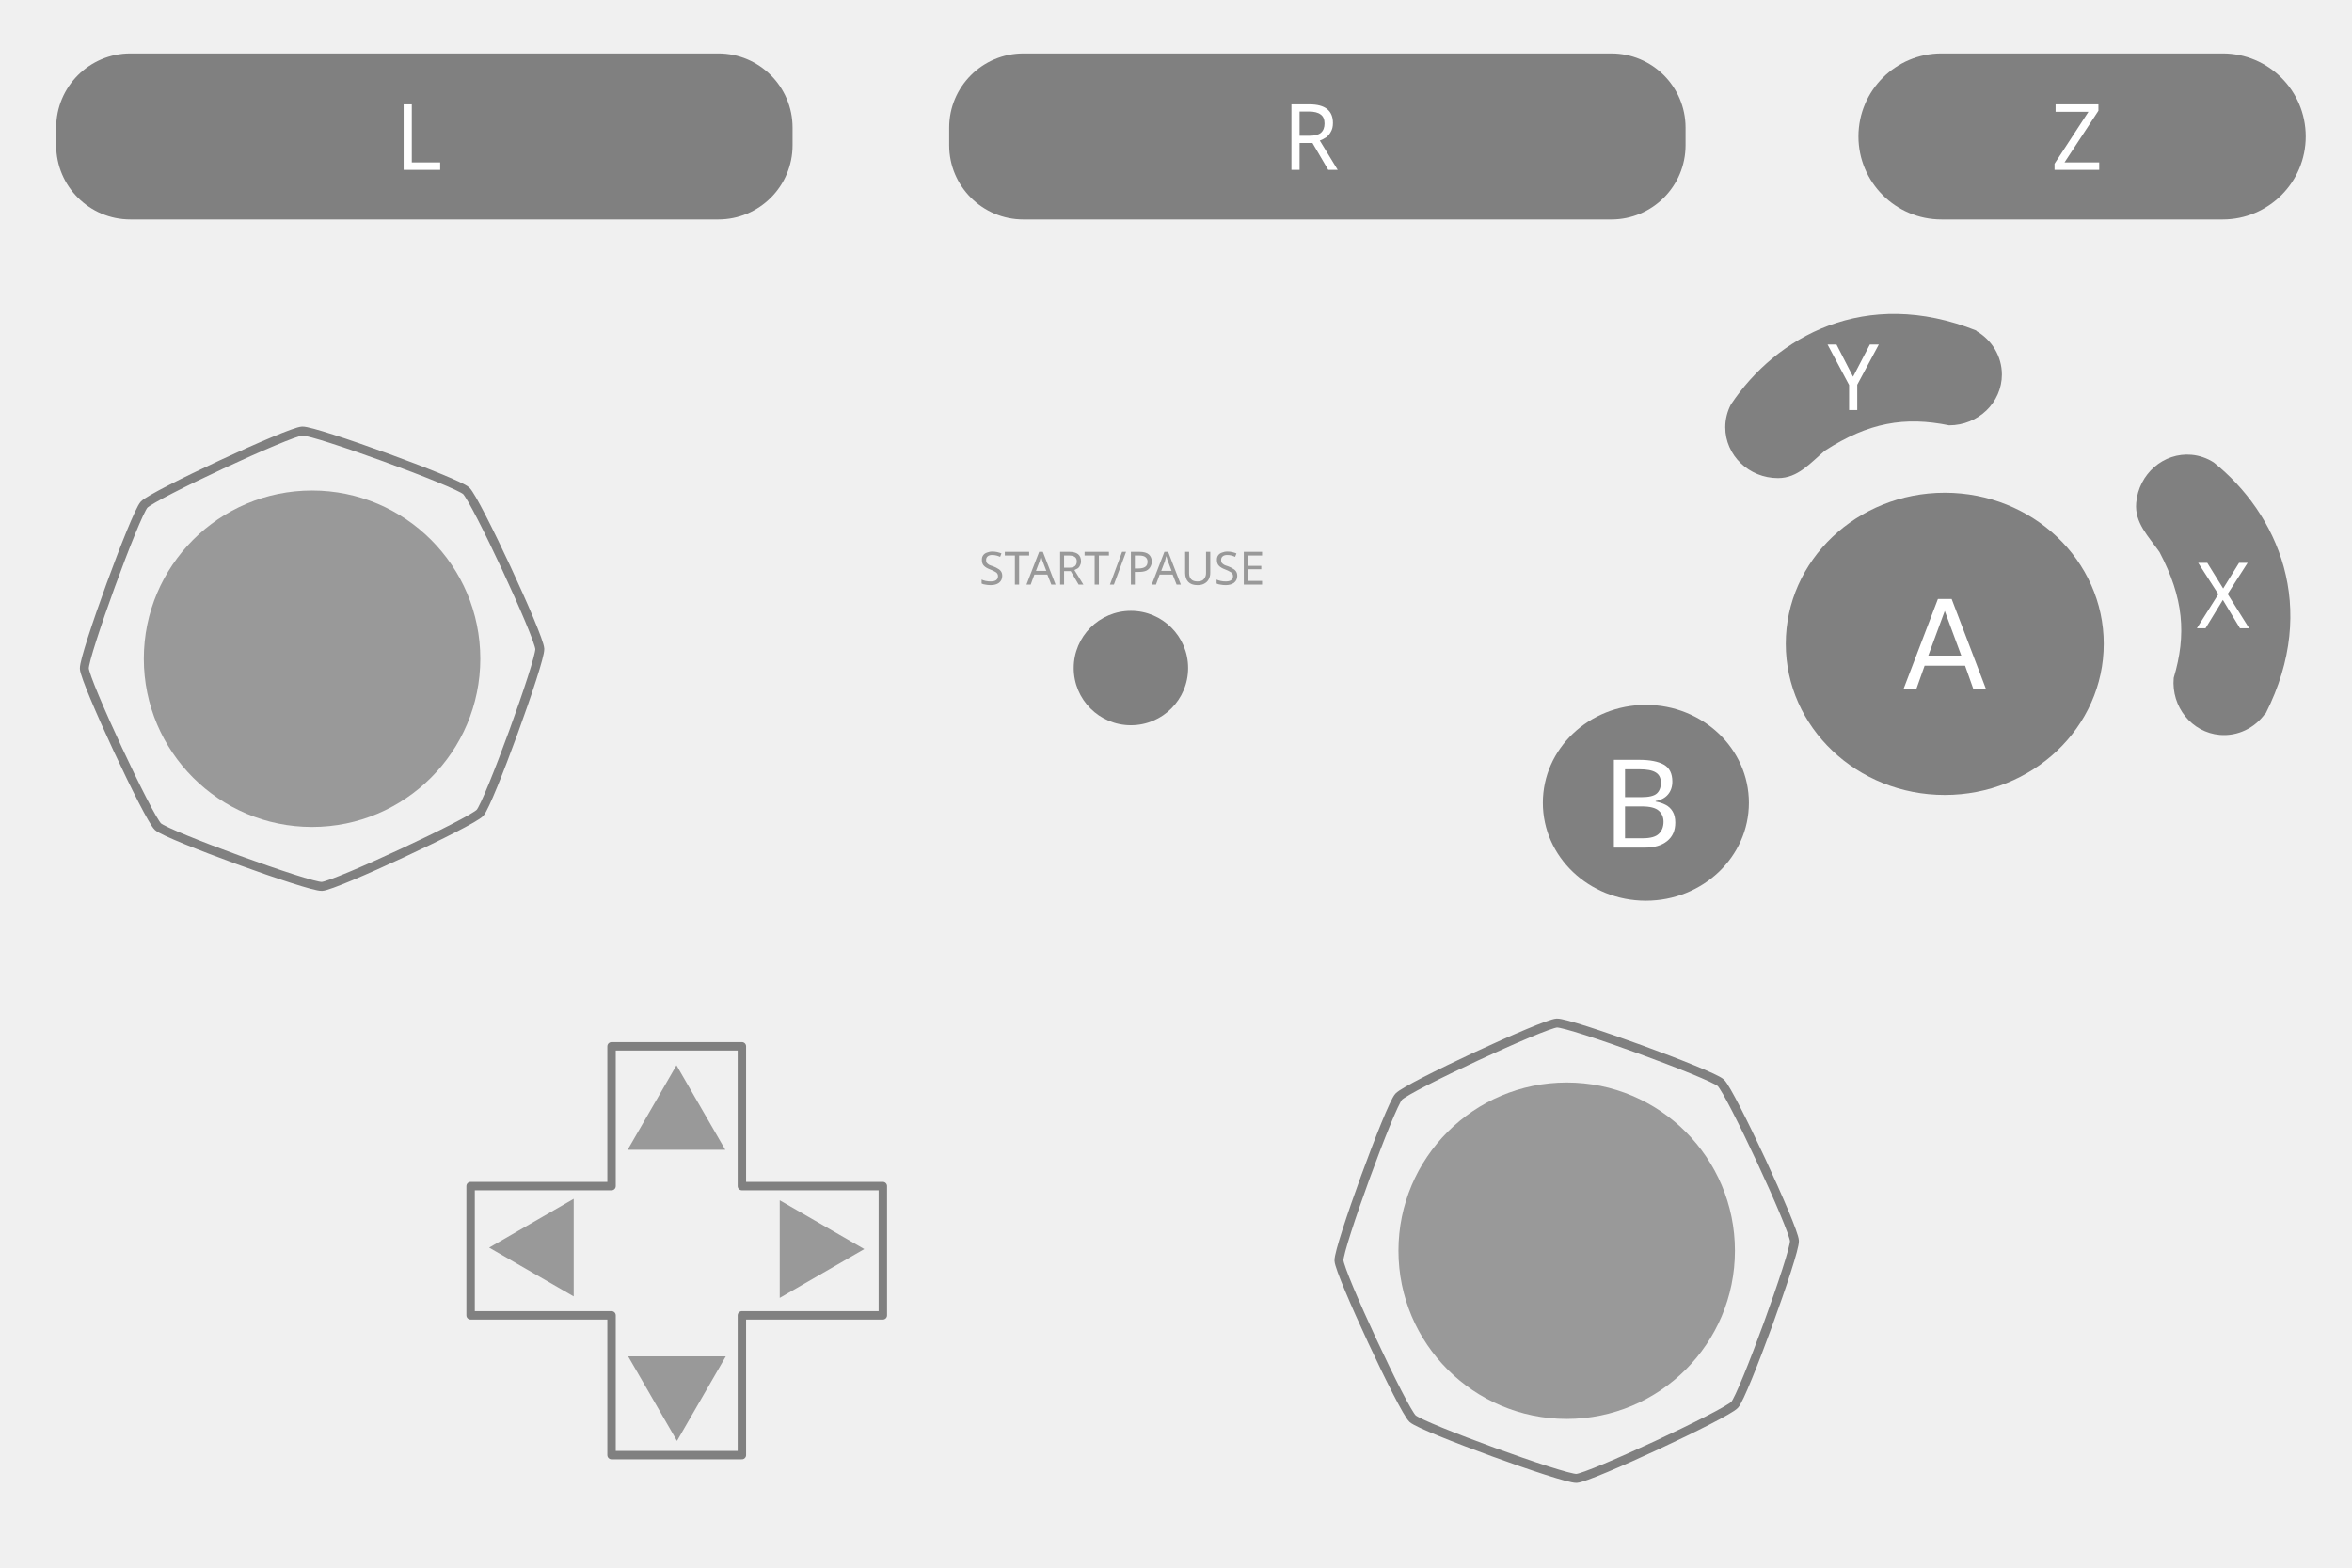
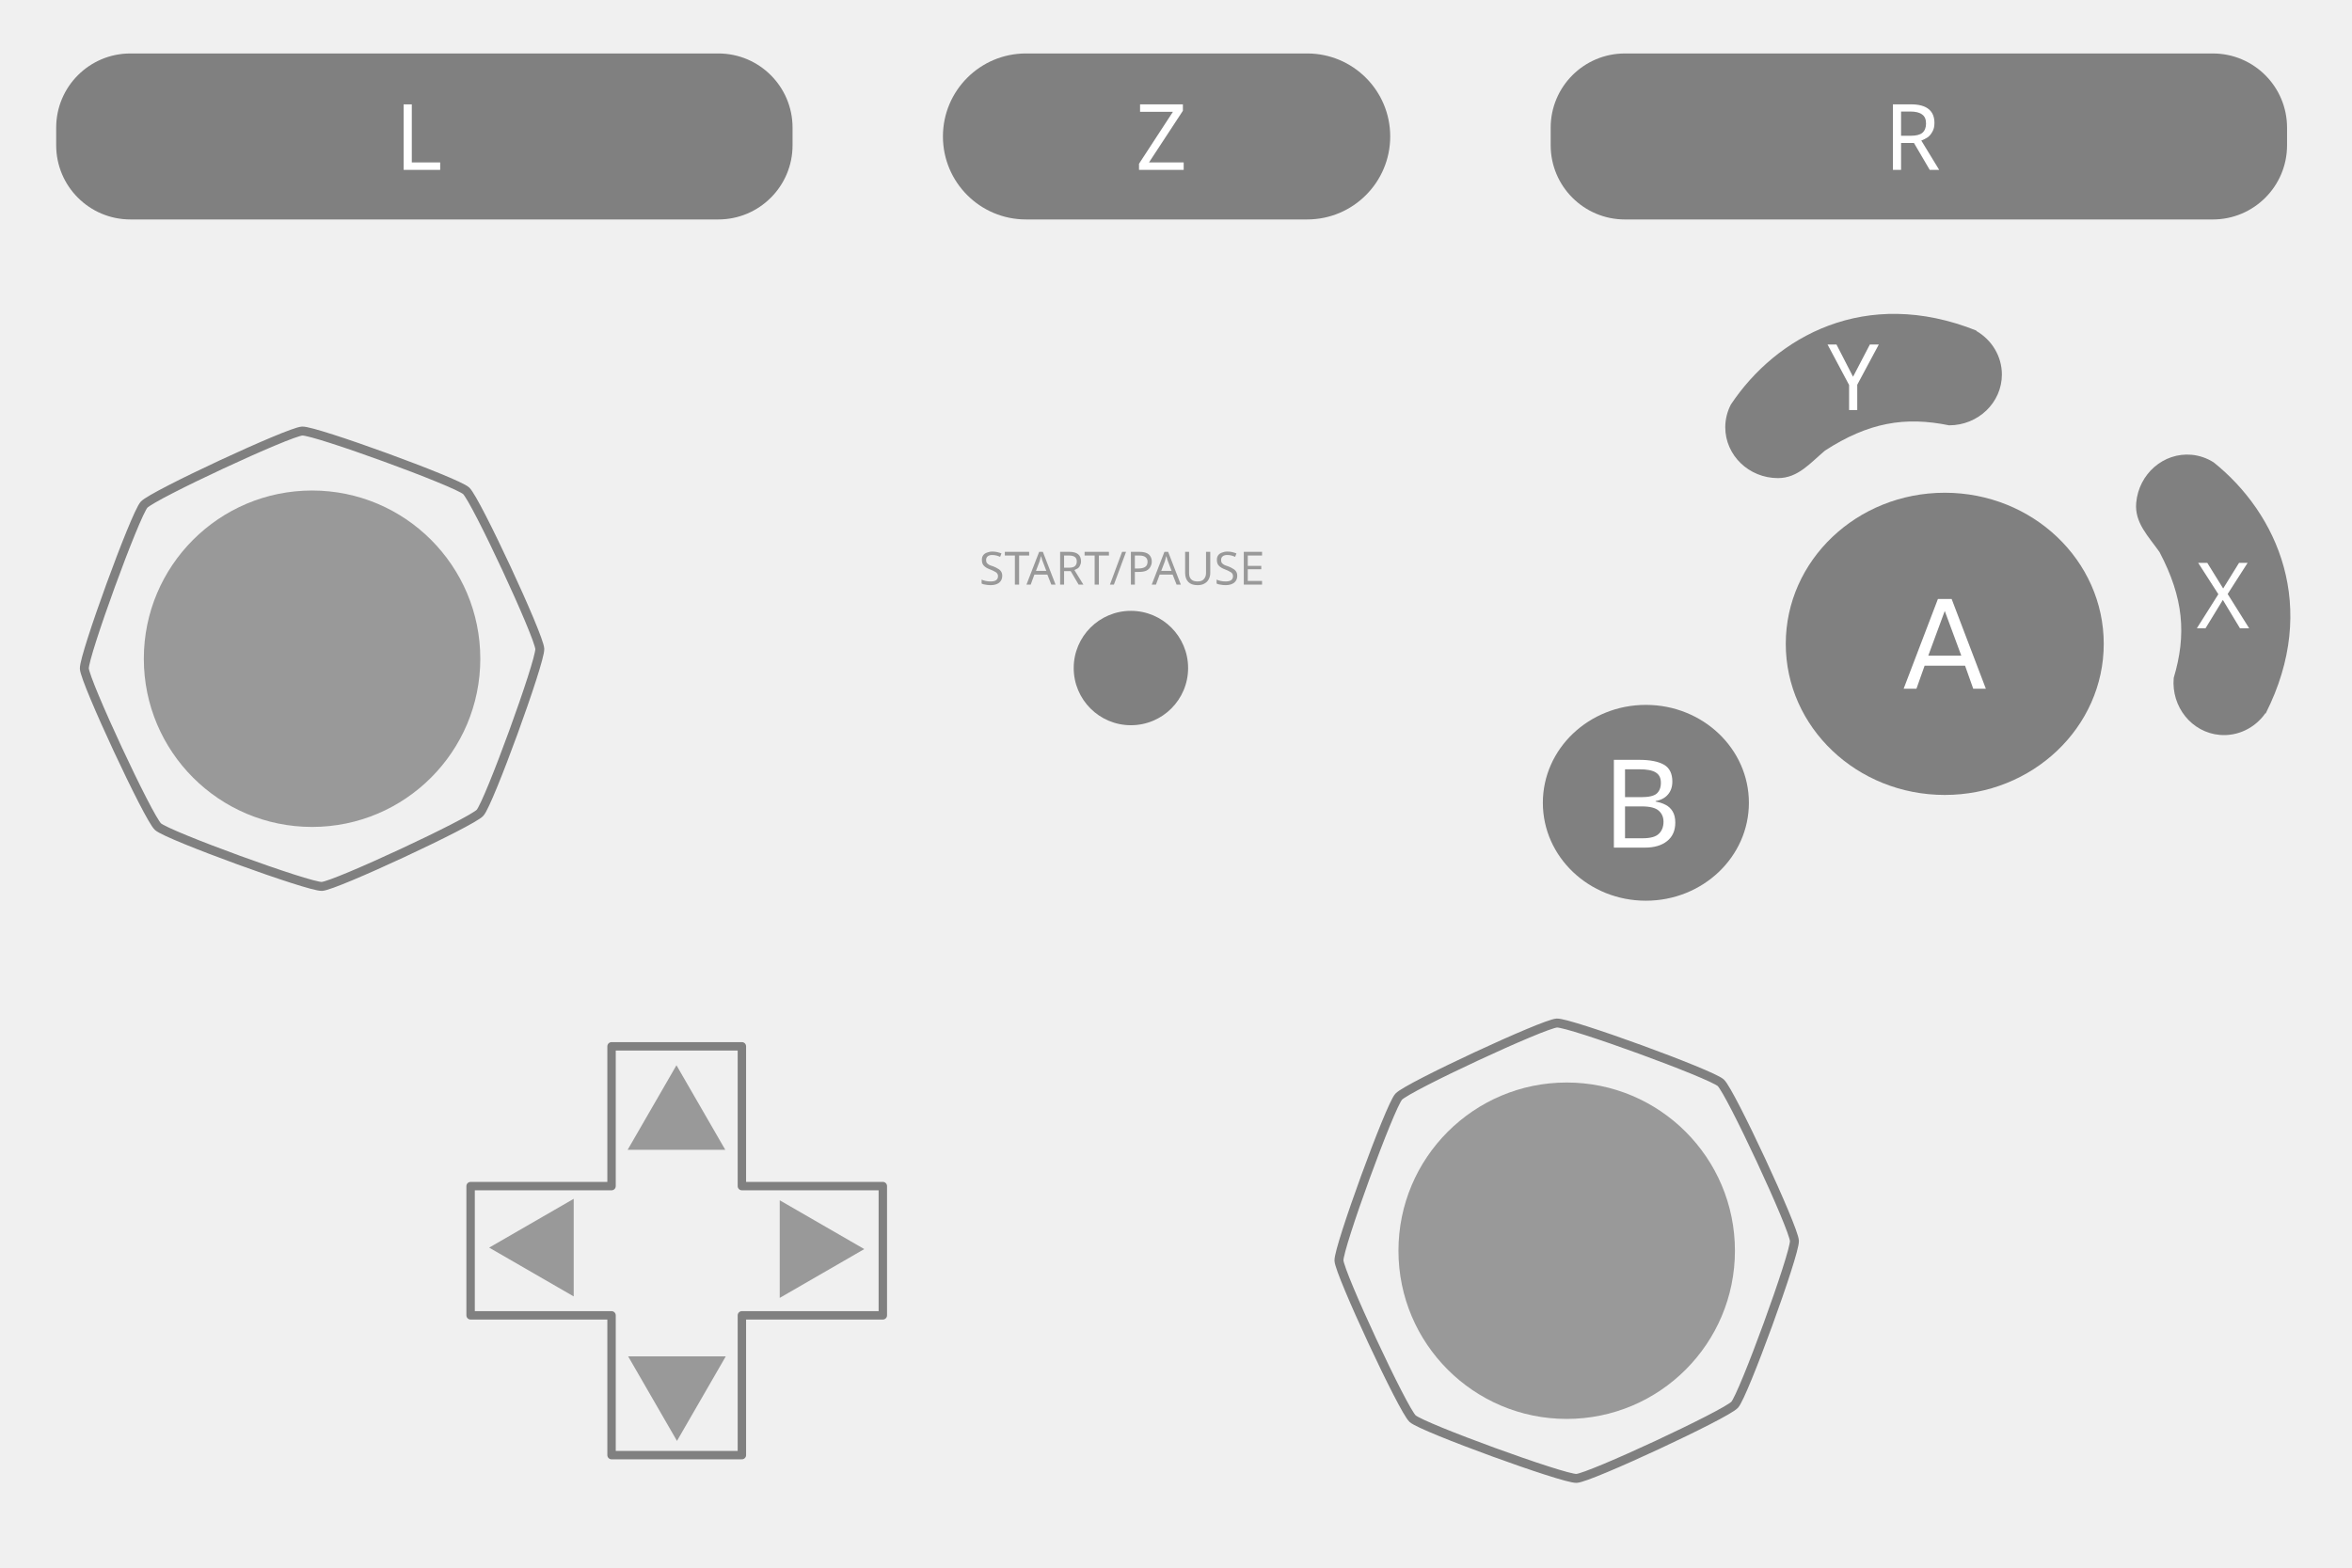
<svg xmlns="http://www.w3.org/2000/svg" width="525" height="350" viewBox="0 0 138.906 92.604" version="1.1" id="gc">
  <defs id="defs2" />
  <g id="layer2" style="display:inline;opacity:1" transform="translate(0,-204.3957)">
    <circle style="display:inline;opacity:1;fill:#808080;stroke-width:0.105" id="path3898" cx="66.79" cy="243.857" r="3.378" class="gc-button" ojd-button="START" />
-     <path style="display:inline;opacity:1;fill:none;stroke-width:0.529;stroke:#808080;stroke-miterlimit:4;stroke-dasharray:none;stroke-linejoin:round" id="path3935" d="m 79.078,278.856 c -0.033,-0.774 3.006,-9.109 3.529,-9.68 0.523,-0.571 8.567,-4.316 9.34,-4.349 0.774,-0.033 9.109,3.006 9.68,3.529 0.571,0.523 4.316,8.567 4.349,9.34 0.033,0.774 -3.006,9.109 -3.529,9.68 -0.523,0.571 -8.567,4.316 -9.34,4.349 -0.774,0.033 -9.109,-3.006 -9.68,-3.529 -0.571,-0.523 -4.316,-8.567 -4.349,-9.34 z" class="gc-color-dark" />
-     <path style="display:inline;opacity:1;fill:none;stroke-width:0.529;stroke:#808080;stroke-miterlimit:4;stroke-dasharray:none;stroke-linejoin:round" id="path3935-2" d="m 4.981,243.887 c -0.033,-0.774 3.006,-9.109 3.529,-9.68 0.523,-0.571 8.567,-4.316 9.34,-4.349 0.774,-0.033 9.109,3.006 9.68,3.529 0.571,0.523 4.316,8.567 4.349,9.34 0.033,0.774 -3.006,9.109 -3.529,9.68 -0.523,0.571 -8.567,4.316 -9.34,4.349 -0.774,0.033 -9.109,-3.006 -9.68,-3.529 -0.571,-0.523 -4.316,-8.567 -4.349,-9.34 z" class="gc-color-dark" />
+     <path style="display:inline;opacity:1;fill:none;stroke:#808080;stroke-width:0.529;stroke-linejoin:round;stroke-miterlimit:4;stroke-dasharray:none" id="path3935" d="m 79.078,278.856 c -0.033,-0.774 3.006,-9.109 3.529,-9.68 0.523,-0.571 8.567,-4.316 9.34,-4.349 0.774,-0.033 9.109,3.006 9.68,3.529 0.571,0.523 4.316,8.567 4.349,9.34 0.033,0.774 -3.006,9.109 -3.529,9.68 -0.523,0.571 -8.567,4.316 -9.34,4.349 -0.774,0.033 -9.109,-3.006 -9.68,-3.529 -0.571,-0.523 -4.316,-8.567 -4.349,-9.34 z" class="gc-color-dark" />
+     <path style="display:inline;opacity:1;fill:none;stroke:#808080;stroke-width:0.529;stroke-linejoin:round;stroke-miterlimit:4;stroke-dasharray:none" id="path3935-2" d="m 4.981,243.887 c -0.033,-0.774 3.006,-9.109 3.529,-9.68 0.523,-0.571 8.567,-4.316 9.34,-4.349 0.774,-0.033 9.109,3.006 9.68,3.529 0.571,0.523 4.316,8.567 4.349,9.34 0.033,0.774 -3.006,9.109 -3.529,9.68 -0.523,0.571 -8.567,4.316 -9.34,4.349 -0.774,0.033 -9.109,-3.006 -9.68,-3.529 -0.571,-0.523 -4.316,-8.567 -4.349,-9.34 z" class="gc-color-dark" />
    <circle style="display:inline;opacity:1;fill:#999999;stroke-width:0.116" id="path3952" cx="18.43" cy="243.307" r="9.936" />
    <circle style="display:inline;opacity:1;fill:#999999;stroke-width:0.116" id="path3952-9" cx="92.527" cy="278.276" r="9.936" />
    <g style="display:inline;opacity:1" id="g270" transform="matrix(0.3974551,0,0,0.3974551,28.77395,201.3007)" class="gc-button" ojd-button="B">
      <ellipse ry="14.552" rx="15.308" cy="127.1" cx="172.168" id="path3877" style="opacity:1;fill:#808080;stroke-width:0.265" />
      <text id="text154" y="133.764" x="165.647" style="font-style:normal;font-weight:normal;font-size:18.282px;line-height:1.25;font-family:sans-serif;letter-spacing:0px;word-spacing:0px;fill:#ffffff;fill-opacity:1;stroke:none;stroke-width:0.457" xml:space="preserve">
        <tspan style="fill:#ffffff;stroke-width:0.457" y="133.764" x="165.647" id="tspan152">B</tspan>
      </text>
    </g>
    <g style="display:inline;opacity:1" id="g275" transform="matrix(0.3974551,0,0,0.3974551,28.77395,201.3007)" class="gc-button" ojd-button="A">
      <ellipse ry="22.457" rx="23.624" cy="103.476" cx="216.58" id="path3877-56" style="display:inline;opacity:1;fill:#808080;stroke-width:0.408" />
      <path id="path210" style="font-style:normal;font-weight:normal;font-size:medium;line-height:1.25;font-family:sans-serif;letter-spacing:0px;word-spacing:0px;fill:#ffffff;fill-opacity:1;stroke:none;stroke-width:0.457" d="m 216.58,98.589 -2.446,6.633 h 4.901 z m -1.018,-1.776 h 2.044 l 5.079,13.328 h -1.875 l -1.214,-3.419 h -6.008 l -1.214,3.419 h -1.901 z" class="label" />
    </g>
    <g id="g549" class="gc-button" ojd-button="Y">
      <path id="path4192" d="m 102.226,228.287 c -0.219,0.417 -0.333,0.878 -0.334,1.346 -5e-5,1.659 1.396,3.005 3.117,3.005 1.181,-0.002 1.896,-0.888 2.774,-1.627 2.577,-1.664 4.721,-2.024 7.329,-1.491 1.722,-2e-5 3.117,-1.345 3.117,-3.005 -0.002,-1.054 -0.575,-2.03 -1.513,-2.572 l 0.011,-0.019 c -6.567,-2.62 -11.836,0.363 -14.501,4.363 z" style="opacity:1;fill:#808080;stroke:none;stroke-width:0.513" />
      <text transform="scale(0.9932014,1.006845)" id="text154-5" y="227.062" x="108.671" style="font-style:normal;font-weight:normal;font-size:5.38px;line-height:1.25;font-family:sans-serif;letter-spacing:0px;word-spacing:0px;display:inline;opacity:1;fill:#ffffff;fill-opacity:1;stroke:none;stroke-width:0.135" xml:space="preserve">
        <tspan style="fill:#ffffff;stroke-width:0.135" y="227.062" x="108.671" id="tspan152-3">Y</tspan>
      </text>
    </g>
    <g style="display:inline;opacity:1" id="g280" transform="matrix(0.3974551,0,0,0.3974551,28.77395,201.3007)" class="gc-button" ojd-button="X">
      <path id="path4192-3" d="m 256.547,76.512 c -0.998,-0.64 -2.127,-1.029 -3.299,-1.136 -4.159,-0.368 -7.839,2.832 -8.221,7.147 -0.258,2.961 1.806,4.948 3.463,7.312 3.6,6.828 4.027,12.281 2.112,18.699 -0.381,4.315 2.681,8.111 6.84,8.478 2.641,0.229 5.214,-0.993 6.781,-3.222 l 0.047,0.031 c 8.02,-15.877 1.713,-29.745 -7.722,-37.309 z" style="display:inline;opacity:1;fill:#808080;stroke:none;stroke-width:1.292" />
      <text transform="scale(0.9932014,1.006845)" id="text154-5-5" y="100.473" x="255.729" style="font-style:normal;font-weight:normal;font-size:13.537px;line-height:1.25;font-family:sans-serif;letter-spacing:0px;word-spacing:0px;display:inline;opacity:1;fill:#ffffff;fill-opacity:1;stroke:none;stroke-width:0.338" xml:space="preserve">
        <tspan style="fill:#ffffff;stroke-width:0.338" y="100.473" x="255.729" id="tspan152-3-6">X</tspan>
      </text>
    </g>
    <g style="display:inline;opacity:1" id="g301" transform="matrix(0.5279587,0,0,0.5279587,25.09907,175.7516)">
      <path id="rect3902" d="m 20.869,171.323 v 15.638 H 5.103 v 14.46 H 20.869 v 15.638 H 35.449 V 201.421 H 51.216 V 186.96 H 35.449 v -15.638 z" style="opacity:1;fill:none;stroke:#808080;stroke-width:0.941;stroke-linejoin:round;stroke-miterlimit:4;stroke-dasharray:none" />
      <path d="m 33.648,206.012 -2.73,4.729 -2.73,4.729 -2.73,-4.729 -2.73,-4.729 5.461,0 z" id="path219" style="fill:#999999;stroke-width:0.208" class="gc-button" ojd-button="DOWN" />
      <path transform="rotate(90,-130.8665,100.3943)" d="m -31.957,-47.108 -2.73,4.729 -2.73,4.729 -2.73,-4.729 -2.73,-4.729 5.461,-10e-7 z" id="path219-2" style="display:inline;opacity:1;fill:#999999;stroke-width:0.208" class="gc-button" ojd-button="LEFT" />
      <path transform="scale(-1)" d="m -22.671,-182.898 -2.73,4.729 -2.73,4.729 -2.73,-4.729 -2.73,-4.729 5.461,0 z" id="path219-9" style="display:inline;opacity:1;fill:#999999;stroke-width:0.208" class="gc-button" ojd-button="UP" />
      <path transform="rotate(-90,121.6908,34.90016)" d="m -31.957,-47.108 -2.73,4.729 -2.73,4.729 -2.73,-4.729 -2.73,-4.729 5.461,-10e-7 z" id="path219-2-1" style="display:inline;opacity:1;fill:#999999;stroke-width:0.208" class="gc-button" ojd-button="RIGHT" />
    </g>
    <text xml:space="preserve" style="font-style:normal;font-weight:normal;font-size:2.695px;line-height:1.25;font-family:sans-serif;letter-spacing:0px;word-spacing:0px;display:inline;opacity:1;fill:#999999;fill-opacity:1;stroke:none;stroke-width:0.067" x="57.832" y="238.933" id="text289" class="gc-start gc-button" ojd-button="START">
      <tspan id="tspan287" x="57.832" y="238.933" style="fill:#999999;stroke-width:0.067">START/PAUSE</tspan>
    </text>
    <g id="g530" transform="translate(-11.56288,20.14078)" class="gc-button" ojd-button="L">
      <rect ry="4.383" y="187.413" x="14.881" height="9.805" width="43.489" id="rect397" style="fill:#808080;stroke:none;stroke-width:0.265" />
      <text transform="scale(0.9932014,1.006845)" id="text154-5-53" y="192.97" x="35.127" style="font-style:normal;font-weight:normal;font-size:5.38px;line-height:1.25;font-family:sans-serif;letter-spacing:0px;word-spacing:0px;display:inline;opacity:1;fill:#ffffff;fill-opacity:1;stroke:none;stroke-width:0.135" xml:space="preserve">
        <tspan style="fill:#ffffff;stroke-width:0.135" y="192.97" x="35.127" id="tspan152-3-5">L</tspan>
      </text>
    </g>
-     <g id="g535" transform="translate(-7.329547,19.85238)" class="gc-button" ojd-button="R">
+     <g id="g535" transform="translate(28.19425,19.85238)" class="gc-button" ojd-button="R">
      <rect ry="4.383" y="187.702" x="63.387" height="9.805" width="43.489" id="rect397-3" style="display:inline;opacity:1;fill:#808080;stroke:none;stroke-width:0.265" />
      <text transform="scale(0.9932014,1.006845)" id="text154-5-53-6" y="193.256" x="83.658" style="font-style:normal;font-weight:normal;font-size:5.38px;line-height:1.25;font-family:sans-serif;letter-spacing:0px;word-spacing:0px;display:inline;opacity:1;fill:#ffffff;fill-opacity:1;stroke:none;stroke-width:0.135" xml:space="preserve">
        <tspan style="fill:#ffffff;stroke-width:0.135" y="193.256" x="83.658" id="tspan152-3-5-2">R</tspan>
      </text>
    </g>
-     <g id="g540" transform="translate(-4.154541,19.96774)" class="gc-button" ojd-button="Z">
+     <g id="g540" transform="translate(-58.22375,19.96774)" class="gc-button" ojd-button="Z">
      <rect ry="4.903" y="187.586" x="113.912" height="9.805" width="26.416" id="rect397-3-7" style="display:inline;opacity:1;fill:#808080;stroke:none;stroke-width:0.206" />
      <text transform="scale(0.9932014,1.006845)" id="text154-5-53-6-0" y="193.142" x="126.148" style="font-style:normal;font-weight:normal;font-size:5.38px;line-height:1.25;font-family:sans-serif;letter-spacing:0px;word-spacing:0px;display:inline;opacity:1;fill:#ffffff;fill-opacity:1;stroke:none;stroke-width:0.135" xml:space="preserve">
        <tspan style="fill:#ffffff;stroke-width:0.135" y="193.142" x="126.148" id="tspan152-3-5-2-9">Z</tspan>
      </text>
    </g>
  </g>
</svg>
